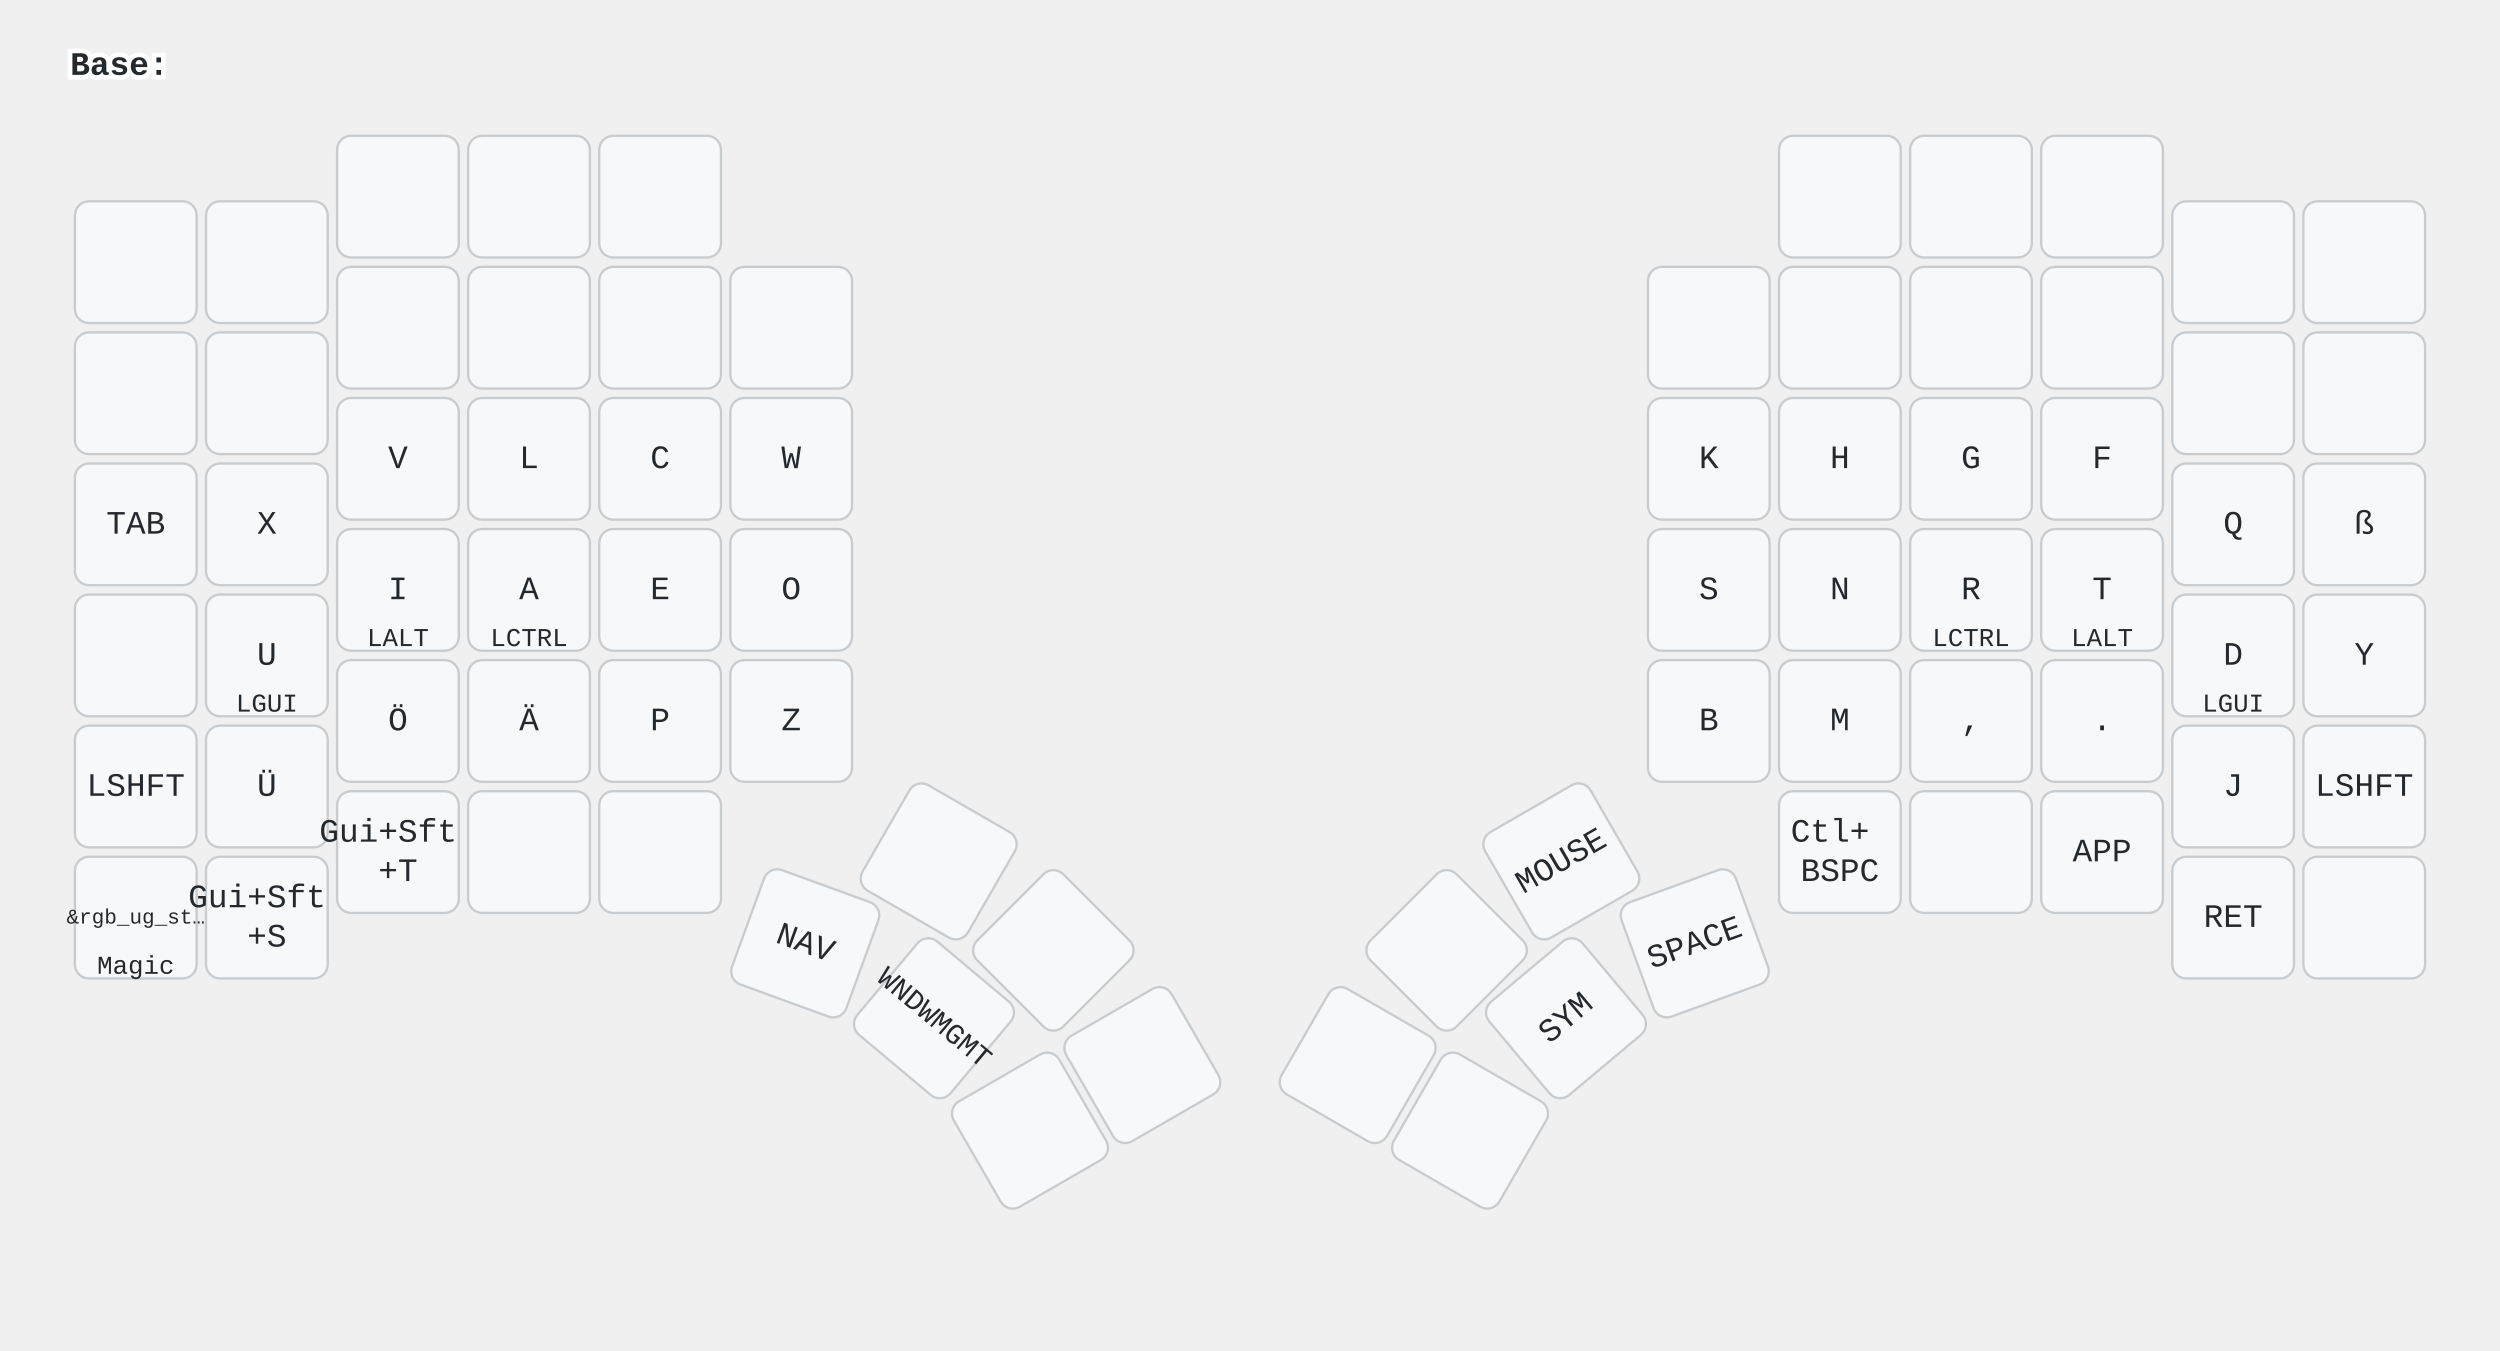
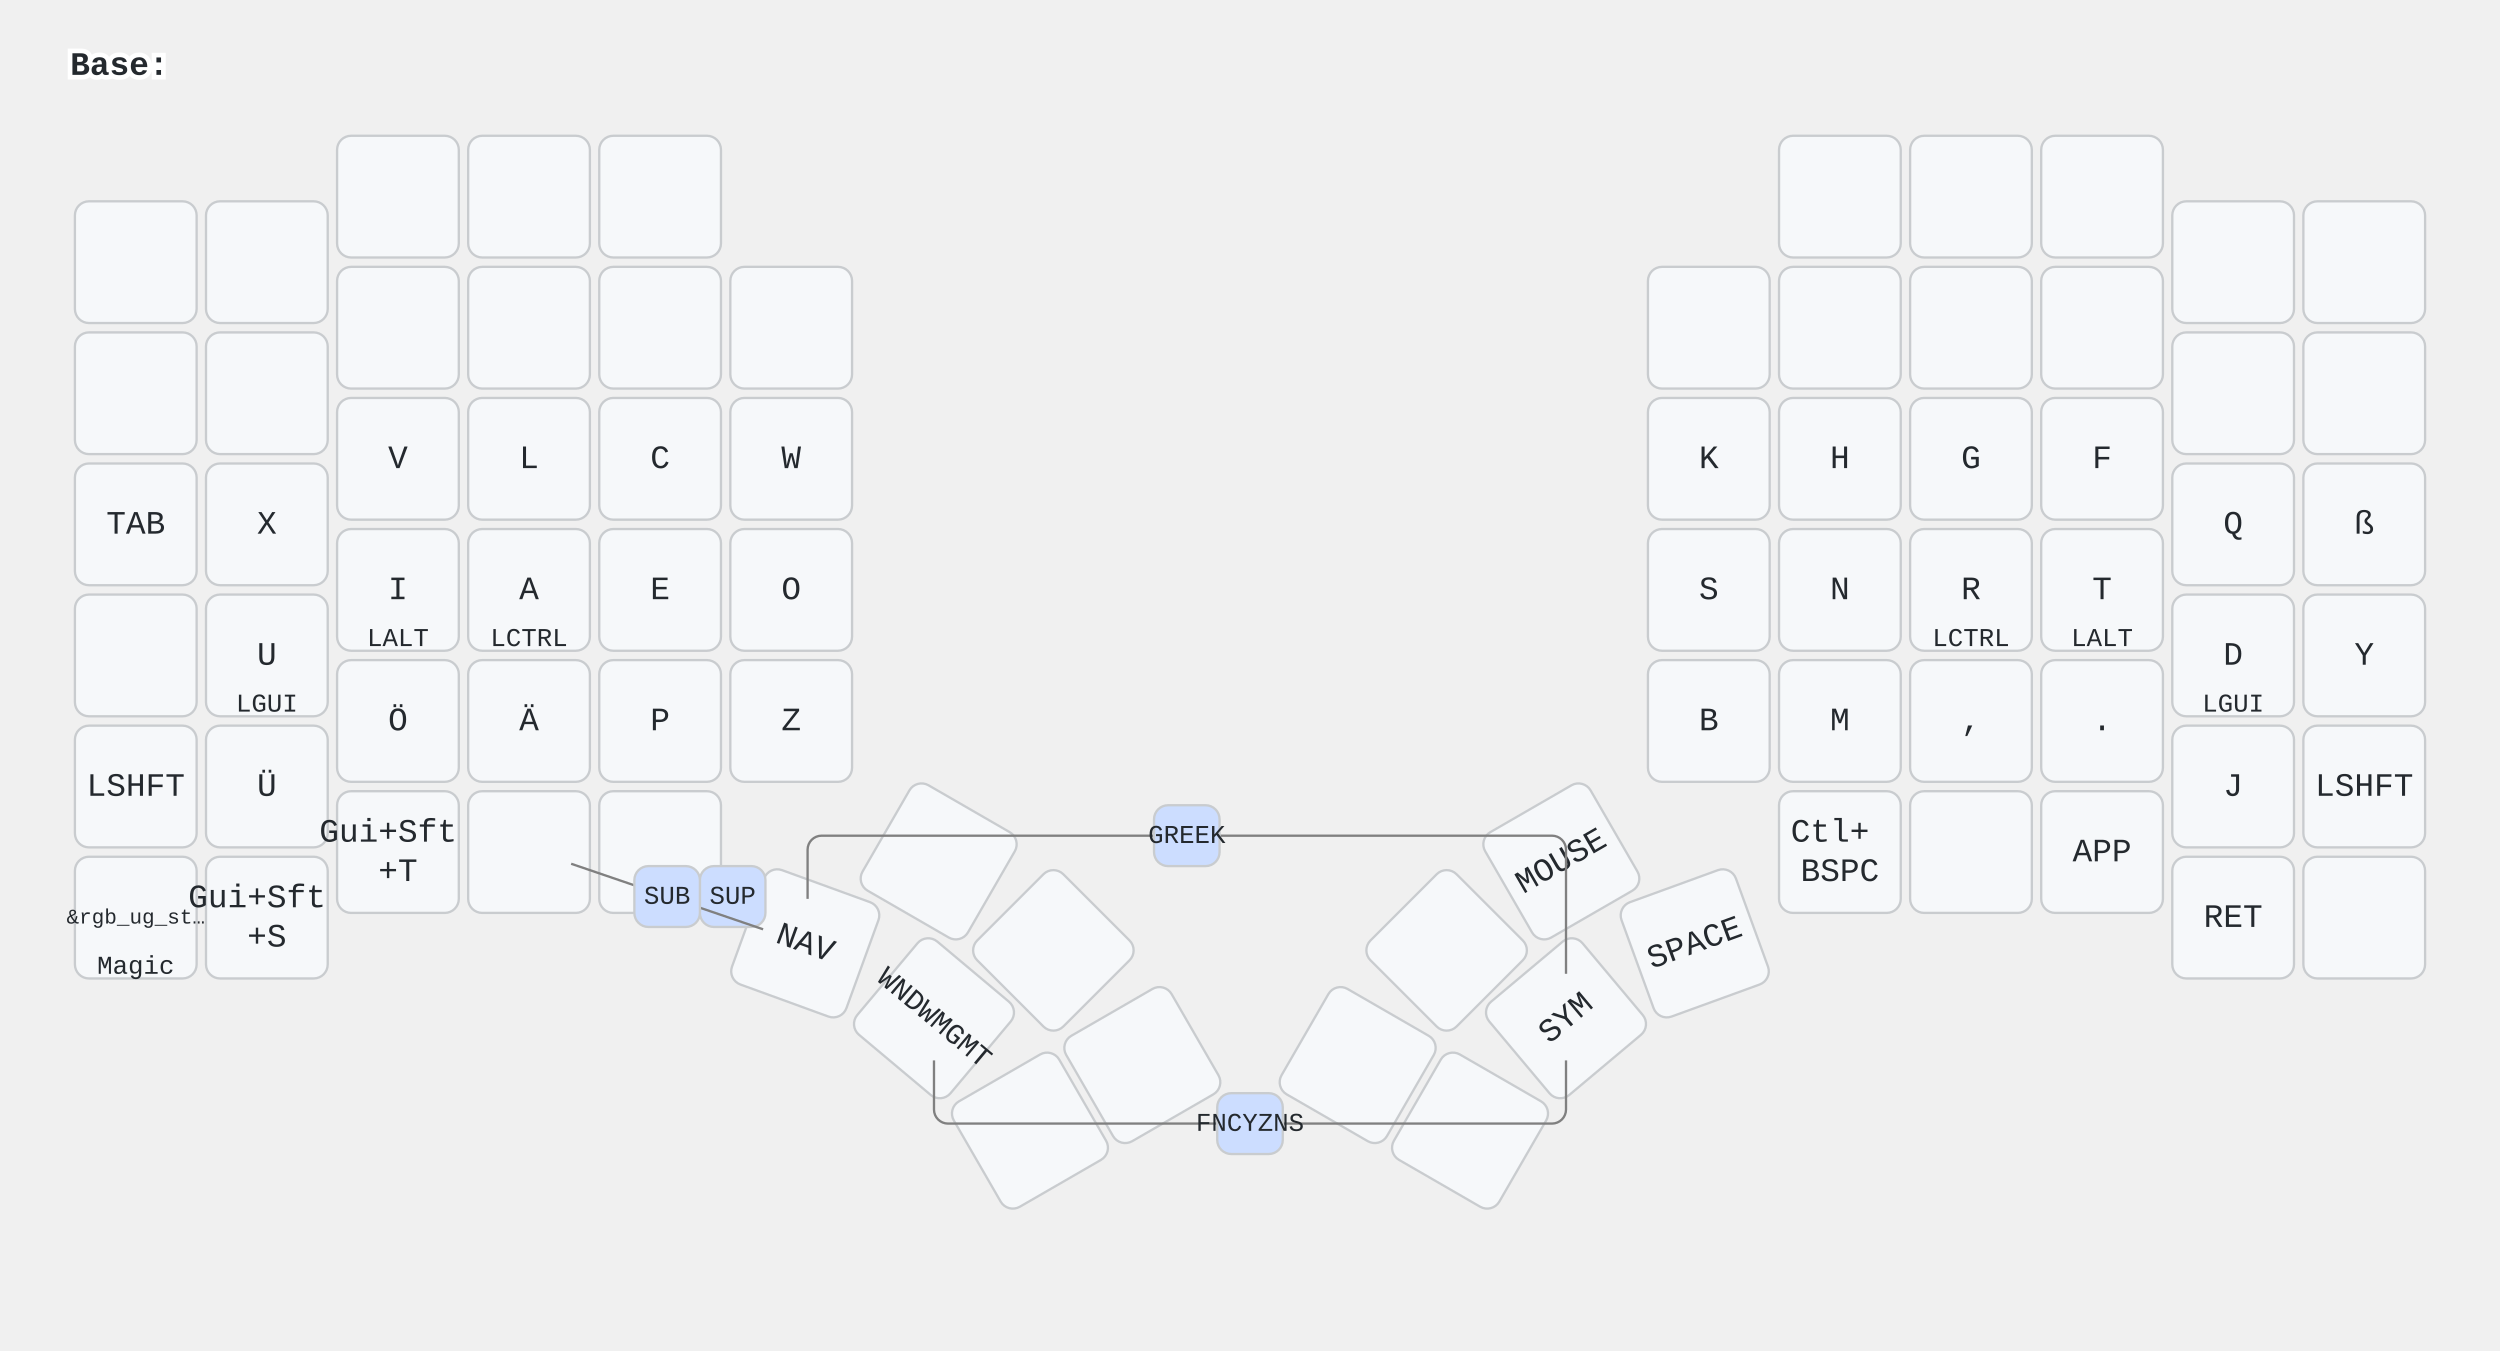
<svg xmlns="http://www.w3.org/2000/svg" width="1068" height="577" viewBox="0 0 1068 577" class="keymap">
  <style>/* inherit to force styles through use tags */
svg path {
    fill: inherit;
}

/* font and background color specifications */
svg.keymap {
    font-family: SFMono-Regular,Consolas,Liberation Mono,Menlo,monospace;
    font-size: 14px;
    font-kerning: normal;
    text-rendering: optimizeLegibility;
    fill: #24292e;
}

/* default key styling */
rect.key {
    fill: #f6f8fa;
}

rect.key, rect.combo {
    stroke: #c9cccf;
    stroke-width: 1;
}

/* default key side styling, only used is draw_key_sides is set */
rect.side {
    filter: brightness(90%);
}

/* color accent for combo boxes */
rect.combo, rect.combo-separate {
    fill: #cdf;
}

/* color accent for held keys */
rect.held, rect.combo.held {
    fill: #fdd;
}

/* color accent for ghost (optional) keys */
rect.ghost, rect.combo.ghost {
    stroke-dasharray: 4, 4;
    stroke-width: 2;
}

text {
    text-anchor: middle;
    dominant-baseline: middle;
}

/* styling for layer labels */
text.label {
    font-weight: bold;
    text-anchor: start;
    stroke: white;
    stroke-width: 4;
    paint-order: stroke;
}

/* styling for optional footer */
text.footer {
    text-anchor: end;
    dominant-baseline: auto;
    stroke: white;
    stroke-width: 4;
    paint-order: stroke;
}

/* styling for combo tap, and key non-tap label text */
text.combo, text.hold, text.shifted, text.left, text.right {
    font-size: 11px;
}

text.hold {
    text-anchor: middle;
    dominant-baseline: auto;
}

text.shifted {
    text-anchor: middle;
    dominant-baseline: hanging;
}

text.left {
    text-anchor: start;
}

text.right {
    text-anchor: end;
}

text.layer-activator {
    text-decoration: underline;
}

/* styling for hold/shifted label text in combo box */
text.combo.hold, text.combo.shifted, text.combo.left, text.combo.right {
    font-size: 8px;
}

/* lighter symbol for transparent keys */
text.trans {
    fill: #7b7e81;
}

/* styling for combo dendrons */
path.combo {
    stroke-width: 1;
    stroke: gray;
    fill: none;
}

/* Start Tabler Icons Cleanup */
/* cannot use height/width with glyphs */
.icon-tabler &gt; path {
    fill: inherit;
    stroke: inherit;
    stroke-width: 2;
}
/* hide tabler's default box */
.icon-tabler &gt; path[stroke="none"][fill="none"] {
    visibility: hidden;
}
/* End Tabler Icons Cleanup */

@media (prefers-color-scheme: dark) {
svg.keymap { fill: #d1d6db; }
rect.key { fill: #3f4750; }
rect.key, rect.combo { stroke: #60666c; }
rect.combo, rect.combo-separate { fill: #1f3d7a; }
rect.held, rect.combo.held { fill: #854747; }
text.label, text.footer { stroke: black; }
text.trans { fill: #7e8184; }
path.combo { stroke: #7f7f7f; }

}</style>
  <g transform="translate(30, 0)" class="layer-Base">
    <text x="0" y="28" class="label" id="Base">Base:</text>
    <g transform="translate(0, 56)">
      <g transform="translate(28, 56)" class="key keypos-0">
        <rect rx="6" ry="6" x="-26" y="-26" width="52" height="52" class="key" />
      </g>
      <g transform="translate(84, 56)" class="key keypos-1">
        <rect rx="6" ry="6" x="-26" y="-26" width="52" height="52" class="key" />
      </g>
      <g transform="translate(140, 28)" class="key keypos-2">
        <rect rx="6" ry="6" x="-26" y="-26" width="52" height="52" class="key" />
      </g>
      <g transform="translate(196, 28)" class="key keypos-3">
        <rect rx="6" ry="6" x="-26" y="-26" width="52" height="52" class="key" />
      </g>
      <g transform="translate(252, 28)" class="key keypos-4">
        <rect rx="6" ry="6" x="-26" y="-26" width="52" height="52" class="key" />
      </g>
      <g transform="translate(756, 28)" class="key keypos-5">
        <rect rx="6" ry="6" x="-26" y="-26" width="52" height="52" class="key" />
      </g>
      <g transform="translate(812, 28)" class="key keypos-6">
        <rect rx="6" ry="6" x="-26" y="-26" width="52" height="52" class="key" />
      </g>
      <g transform="translate(868, 28)" class="key keypos-7">
        <rect rx="6" ry="6" x="-26" y="-26" width="52" height="52" class="key" />
      </g>
      <g transform="translate(924, 56)" class="key keypos-8">
        <rect rx="6" ry="6" x="-26" y="-26" width="52" height="52" class="key" />
      </g>
      <g transform="translate(980, 56)" class="key keypos-9">
        <rect rx="6" ry="6" x="-26" y="-26" width="52" height="52" class="key" />
      </g>
      <g transform="translate(28, 112)" class="key keypos-10">
        <rect rx="6" ry="6" x="-26" y="-26" width="52" height="52" class="key" />
      </g>
      <g transform="translate(84, 112)" class="key keypos-11">
        <rect rx="6" ry="6" x="-26" y="-26" width="52" height="52" class="key" />
      </g>
      <g transform="translate(140, 84)" class="key keypos-12">
        <rect rx="6" ry="6" x="-26" y="-26" width="52" height="52" class="key" />
      </g>
      <g transform="translate(196, 84)" class="key keypos-13">
        <rect rx="6" ry="6" x="-26" y="-26" width="52" height="52" class="key" />
      </g>
      <g transform="translate(252, 84)" class="key keypos-14">
        <rect rx="6" ry="6" x="-26" y="-26" width="52" height="52" class="key" />
      </g>
      <g transform="translate(308, 84)" class="key keypos-15">
        <rect rx="6" ry="6" x="-26" y="-26" width="52" height="52" class="key" />
      </g>
      <g transform="translate(700, 84)" class="key keypos-16">
        <rect rx="6" ry="6" x="-26" y="-26" width="52" height="52" class="key" />
      </g>
      <g transform="translate(756, 84)" class="key keypos-17">
        <rect rx="6" ry="6" x="-26" y="-26" width="52" height="52" class="key" />
      </g>
      <g transform="translate(812, 84)" class="key keypos-18">
        <rect rx="6" ry="6" x="-26" y="-26" width="52" height="52" class="key" />
      </g>
      <g transform="translate(868, 84)" class="key keypos-19">
        <rect rx="6" ry="6" x="-26" y="-26" width="52" height="52" class="key" />
      </g>
      <g transform="translate(924, 112)" class="key keypos-20">
        <rect rx="6" ry="6" x="-26" y="-26" width="52" height="52" class="key" />
      </g>
      <g transform="translate(980, 112)" class="key keypos-21">
        <rect rx="6" ry="6" x="-26" y="-26" width="52" height="52" class="key" />
      </g>
      <g transform="translate(28, 168)" class="key keypos-22">
        <rect rx="6" ry="6" x="-26" y="-26" width="52" height="52" class="key" />
        <text x="0" y="0" class="key tap">TAB</text>
      </g>
      <g transform="translate(84, 168)" class="key keypos-23">
        <rect rx="6" ry="6" x="-26" y="-26" width="52" height="52" class="key" />
        <text x="0" y="0" class="key tap">X</text>
      </g>
      <g transform="translate(140, 140)" class="key keypos-24">
        <rect rx="6" ry="6" x="-26" y="-26" width="52" height="52" class="key" />
        <text x="0" y="0" class="key tap">V</text>
      </g>
      <g transform="translate(196, 140)" class="key keypos-25">
        <rect rx="6" ry="6" x="-26" y="-26" width="52" height="52" class="key" />
        <text x="0" y="0" class="key tap">L</text>
      </g>
      <g transform="translate(252, 140)" class="key keypos-26">
        <rect rx="6" ry="6" x="-26" y="-26" width="52" height="52" class="key" />
        <text x="0" y="0" class="key tap">C</text>
      </g>
      <g transform="translate(308, 140)" class="key keypos-27">
        <rect rx="6" ry="6" x="-26" y="-26" width="52" height="52" class="key" />
        <text x="0" y="0" class="key tap">W</text>
      </g>
      <g transform="translate(700, 140)" class="key keypos-28">
        <rect rx="6" ry="6" x="-26" y="-26" width="52" height="52" class="key" />
        <text x="0" y="0" class="key tap">K</text>
      </g>
      <g transform="translate(756, 140)" class="key keypos-29">
        <rect rx="6" ry="6" x="-26" y="-26" width="52" height="52" class="key" />
        <text x="0" y="0" class="key tap">H</text>
      </g>
      <g transform="translate(812, 140)" class="key keypos-30">
        <rect rx="6" ry="6" x="-26" y="-26" width="52" height="52" class="key" />
        <text x="0" y="0" class="key tap">G</text>
      </g>
      <g transform="translate(868, 140)" class="key keypos-31">
        <rect rx="6" ry="6" x="-26" y="-26" width="52" height="52" class="key" />
        <text x="0" y="0" class="key tap">F</text>
      </g>
      <g transform="translate(924, 168)" class="key keypos-32">
        <rect rx="6" ry="6" x="-26" y="-26" width="52" height="52" class="key" />
        <text x="0" y="0" class="key tap">Q</text>
      </g>
      <g transform="translate(980, 168)" class="key keypos-33">
        <rect rx="6" ry="6" x="-26" y="-26" width="52" height="52" class="key" />
        <text x="0" y="0" class="key tap">ß</text>
      </g>
      <g transform="translate(28, 224)" class="key keypos-34">
        <rect rx="6" ry="6" x="-26" y="-26" width="52" height="52" class="key" />
      </g>
      <g transform="translate(84, 224)" class="key keypos-35">
        <rect rx="6" ry="6" x="-26" y="-26" width="52" height="52" class="key" />
        <text x="0" y="0" class="key tap">U</text>
        <text x="0" y="24" class="key hold">LGUI</text>
      </g>
      <g transform="translate(140, 196)" class="key keypos-36">
        <rect rx="6" ry="6" x="-26" y="-26" width="52" height="52" class="key" />
        <text x="0" y="0" class="key tap">I</text>
        <text x="0" y="24" class="key hold">LALT</text>
      </g>
      <g transform="translate(196, 196)" class="key keypos-37">
        <rect rx="6" ry="6" x="-26" y="-26" width="52" height="52" class="key" />
        <text x="0" y="0" class="key tap">A</text>
        <text x="0" y="24" class="key hold">LCTRL</text>
      </g>
      <g transform="translate(252, 196)" class="key keypos-38">
        <rect rx="6" ry="6" x="-26" y="-26" width="52" height="52" class="key" />
        <text x="0" y="0" class="key tap">E</text>
      </g>
      <g transform="translate(308, 196)" class="key keypos-39">
        <rect rx="6" ry="6" x="-26" y="-26" width="52" height="52" class="key" />
        <text x="0" y="0" class="key tap">O</text>
      </g>
      <g transform="translate(700, 196)" class="key keypos-40">
        <rect rx="6" ry="6" x="-26" y="-26" width="52" height="52" class="key" />
        <text x="0" y="0" class="key tap">S</text>
      </g>
      <g transform="translate(756, 196)" class="key keypos-41">
        <rect rx="6" ry="6" x="-26" y="-26" width="52" height="52" class="key" />
        <text x="0" y="0" class="key tap">N</text>
      </g>
      <g transform="translate(812, 196)" class="key keypos-42">
        <rect rx="6" ry="6" x="-26" y="-26" width="52" height="52" class="key" />
        <text x="0" y="0" class="key tap">R</text>
        <text x="0" y="24" class="key hold">LCTRL</text>
      </g>
      <g transform="translate(868, 196)" class="key keypos-43">
        <rect rx="6" ry="6" x="-26" y="-26" width="52" height="52" class="key" />
        <text x="0" y="0" class="key tap">T</text>
        <text x="0" y="24" class="key hold">LALT</text>
      </g>
      <g transform="translate(924, 224)" class="key keypos-44">
        <rect rx="6" ry="6" x="-26" y="-26" width="52" height="52" class="key" />
        <text x="0" y="0" class="key tap">D</text>
        <text x="0" y="24" class="key hold">LGUI</text>
      </g>
      <g transform="translate(980, 224)" class="key keypos-45">
        <rect rx="6" ry="6" x="-26" y="-26" width="52" height="52" class="key" />
        <text x="0" y="0" class="key tap">Y</text>
      </g>
      <g transform="translate(28, 280)" class="key keypos-46">
        <rect rx="6" ry="6" x="-26" y="-26" width="52" height="52" class="key" />
        <text x="0" y="0" class="key tap">LSHFT</text>
      </g>
      <g transform="translate(84, 280)" class="key keypos-47">
        <rect rx="6" ry="6" x="-26" y="-26" width="52" height="52" class="key" />
        <text x="0" y="0" class="key tap">Ü</text>
      </g>
      <g transform="translate(140, 252)" class="key keypos-48">
        <rect rx="6" ry="6" x="-26" y="-26" width="52" height="52" class="key" />
        <text x="0" y="0" class="key tap">Ö</text>
      </g>
      <g transform="translate(196, 252)" class="key keypos-49">
        <rect rx="6" ry="6" x="-26" y="-26" width="52" height="52" class="key" />
        <text x="0" y="0" class="key tap">Ä</text>
      </g>
      <g transform="translate(252, 252)" class="key keypos-50">
        <rect rx="6" ry="6" x="-26" y="-26" width="52" height="52" class="key" />
        <text x="0" y="0" class="key tap">P</text>
      </g>
      <g transform="translate(308, 252)" class="key keypos-51">
        <rect rx="6" ry="6" x="-26" y="-26" width="52" height="52" class="key" />
        <text x="0" y="0" class="key tap">Z</text>
      </g>
      <g transform="translate(371, 312) rotate(30.0)" class="key keypos-52">
        <rect rx="6" ry="6" x="-26" y="-26" width="52" height="52" class="key" />
      </g>
      <g transform="translate(420, 350) rotate(45.0)" class="key keypos-53">
        <rect rx="6" ry="6" x="-26" y="-26" width="52" height="52" class="key" />
      </g>
      <g transform="translate(458, 399) rotate(60.0)" class="key keypos-54">
        <rect rx="6" ry="6" x="-26" y="-26" width="52" height="52" class="key" />
      </g>
      <g transform="translate(550, 399) rotate(-60.0)" class="key keypos-55">
        <rect rx="6" ry="6" x="-26" y="-26" width="52" height="52" class="key" />
      </g>
      <g transform="translate(588, 350) rotate(-45.0)" class="key keypos-56">
        <rect rx="6" ry="6" x="-26" y="-26" width="52" height="52" class="key" />
      </g>
      <g transform="translate(637, 312) rotate(-30.0)" class="key keypos-57">
        <rect rx="6" ry="6" x="-26" y="-26" width="52" height="52" class="key" />
        <text x="0" y="0" class="key tap">MOUSE</text>
      </g>
      <g transform="translate(700, 252)" class="key keypos-58">
        <rect rx="6" ry="6" x="-26" y="-26" width="52" height="52" class="key" />
        <text x="0" y="0" class="key tap">B</text>
      </g>
      <g transform="translate(756, 252)" class="key keypos-59">
        <rect rx="6" ry="6" x="-26" y="-26" width="52" height="52" class="key" />
        <text x="0" y="0" class="key tap">M</text>
      </g>
      <g transform="translate(812, 252)" class="key keypos-60">
        <rect rx="6" ry="6" x="-26" y="-26" width="52" height="52" class="key" />
        <text x="0" y="0" class="key tap">,</text>
      </g>
      <g transform="translate(868, 252)" class="key keypos-61">
        <rect rx="6" ry="6" x="-26" y="-26" width="52" height="52" class="key" />
        <text x="0" y="0" class="key tap">.</text>
      </g>
      <g transform="translate(924, 280)" class="key keypos-62">
        <rect rx="6" ry="6" x="-26" y="-26" width="52" height="52" class="key" />
        <text x="0" y="0" class="key tap">J</text>
      </g>
      <g transform="translate(980, 280)" class="key keypos-63">
        <rect rx="6" ry="6" x="-26" y="-26" width="52" height="52" class="key" />
        <text x="0" y="0" class="key tap">LSHFT</text>
      </g>
      <g transform="translate(28, 336)" class="key keypos-64">
        <rect rx="6" ry="6" x="-26" y="-26" width="52" height="52" class="key" />
        <text x="0" y="0" class="key tap">
          <tspan style="font-size: 64%">&amp;rgb_ug_st…</tspan>
        </text>
        <text x="0" y="24" class="key hold">Magic</text>
      </g>
      <g transform="translate(84, 336)" class="key keypos-65">
        <rect rx="6" ry="6" x="-26" y="-26" width="52" height="52" class="key" />
        <text x="0" y="0" class="key tap">
          <tspan x="0" dy="-0.6em">Gui+Sft</tspan>
          <tspan x="0" dy="1.2em">+S</tspan>
        </text>
      </g>
      <g transform="translate(140, 308)" class="key keypos-66">
        <rect rx="6" ry="6" x="-26" y="-26" width="52" height="52" class="key" />
        <text x="0" y="0" class="key tap">
          <tspan x="0" dy="-0.6em">Gui+Sft</tspan>
          <tspan x="0" dy="1.2em">+T</tspan>
        </text>
      </g>
      <g transform="translate(196, 308)" class="key keypos-67">
        <rect rx="6" ry="6" x="-26" y="-26" width="52" height="52" class="key" />
      </g>
      <g transform="translate(252, 308)" class="key keypos-68">
        <rect rx="6" ry="6" x="-26" y="-26" width="52" height="52" class="key" />
      </g>
      <g transform="translate(314, 347) rotate(20.0)" class="key keypos-69">
        <rect rx="6" ry="6" x="-26" y="-26" width="52" height="52" class="key" />
        <text x="0" y="0" class="key tap">NAV</text>
      </g>
      <g transform="translate(369, 379) rotate(40.0)" class="key keypos-70">
        <rect rx="6" ry="6" x="-26" y="-26" width="52" height="52" class="key" />
        <text x="0" y="0" class="key tap">
          <tspan style="font-size: 88%">WNDWMGMT</tspan>
        </text>
      </g>
      <g transform="translate(410, 427) rotate(60.0)" class="key keypos-71">
        <rect rx="6" ry="6" x="-26" y="-26" width="52" height="52" class="key" />
      </g>
      <g transform="translate(598, 427) rotate(-60.0)" class="key keypos-72">
        <rect rx="6" ry="6" x="-26" y="-26" width="52" height="52" class="key" />
      </g>
      <g transform="translate(639, 379) rotate(-40.0)" class="key keypos-73">
        <rect rx="6" ry="6" x="-26" y="-26" width="52" height="52" class="key" />
        <text x="0" y="0" class="key tap">SYM</text>
      </g>
      <g transform="translate(694, 347) rotate(-20.0)" class="key keypos-74">
        <rect rx="6" ry="6" x="-26" y="-26" width="52" height="52" class="key" />
        <text x="0" y="0" class="key tap">SPACE</text>
      </g>
      <g transform="translate(756, 308)" class="key keypos-75">
        <rect rx="6" ry="6" x="-26" y="-26" width="52" height="52" class="key" />
        <text x="0" y="0" class="key tap">
          <tspan x="0" dy="-0.6em">Ctl+</tspan>
          <tspan x="0" dy="1.2em">BSPC</tspan>
        </text>
      </g>
      <g transform="translate(812, 308)" class="key keypos-76">
        <rect rx="6" ry="6" x="-26" y="-26" width="52" height="52" class="key" />
      </g>
      <g transform="translate(868, 308)" class="key keypos-77">
        <rect rx="6" ry="6" x="-26" y="-26" width="52" height="52" class="key" />
        <text x="0" y="0" class="key tap">APP</text>
      </g>
      <g transform="translate(924, 336)" class="key keypos-78">
        <rect rx="6" ry="6" x="-26" y="-26" width="52" height="52" class="key" />
        <text x="0" y="0" class="key tap">RET</text>
      </g>
      <g transform="translate(980, 336)" class="key keypos-79">
        <rect rx="6" ry="6" x="-26" y="-26" width="52" height="52" class="key" />
      </g>
+       <g class="combo combopos-0">
+         <path d="M477,301 h-156 a6.0,6.0 0 0 0 -6.0,6.0 v21" class="combo" />
+         <path d="M477,301 h156 a6.0,6.0 0 0 1 6.0,6.0 v53" class="combo" />
+         <rect rx="6" ry="6" x="463" y="288" width="28" height="26" class="combo" />
+         <text x="477" y="301" class="combo tap">GREEK</text>
+       </g>
+       <g class="combo combopos-1">
+         <path d="M504,424 h-129 a6.0,6.0 0 0 1 -6.0,-6.0 v-21" class="combo" />
+         <path d="M504,424 h129 a6.0,6.0 0 0 0 6.0,-6.0 v-21" class="combo" />
+         <rect rx="6" ry="6" x="490" y="411" width="28" height="26" class="combo" />
+         <text x="504" y="424" class="combo tap">FNCYZNS</text>
+       </g>
+       <g class="combo combopos-2">
+         <rect rx="6" ry="6" x="269" y="314" width="28" height="26" class="combo" />
+         <text x="283" y="327" class="combo tap">SUP</text>
+       </g>
+       <g class="combo combopos-3">
+         <path d="M255,327 l41,14" class="combo" />
+         <path d="M255,327 l-41,-14" class="combo" />
+         <rect rx="6" ry="6" x="241" y="314" width="28" height="26" class="combo" />
+         <text x="255" y="327" class="combo tap">SUB</text>
+       </g>
    </g>
  </g>
</svg>
